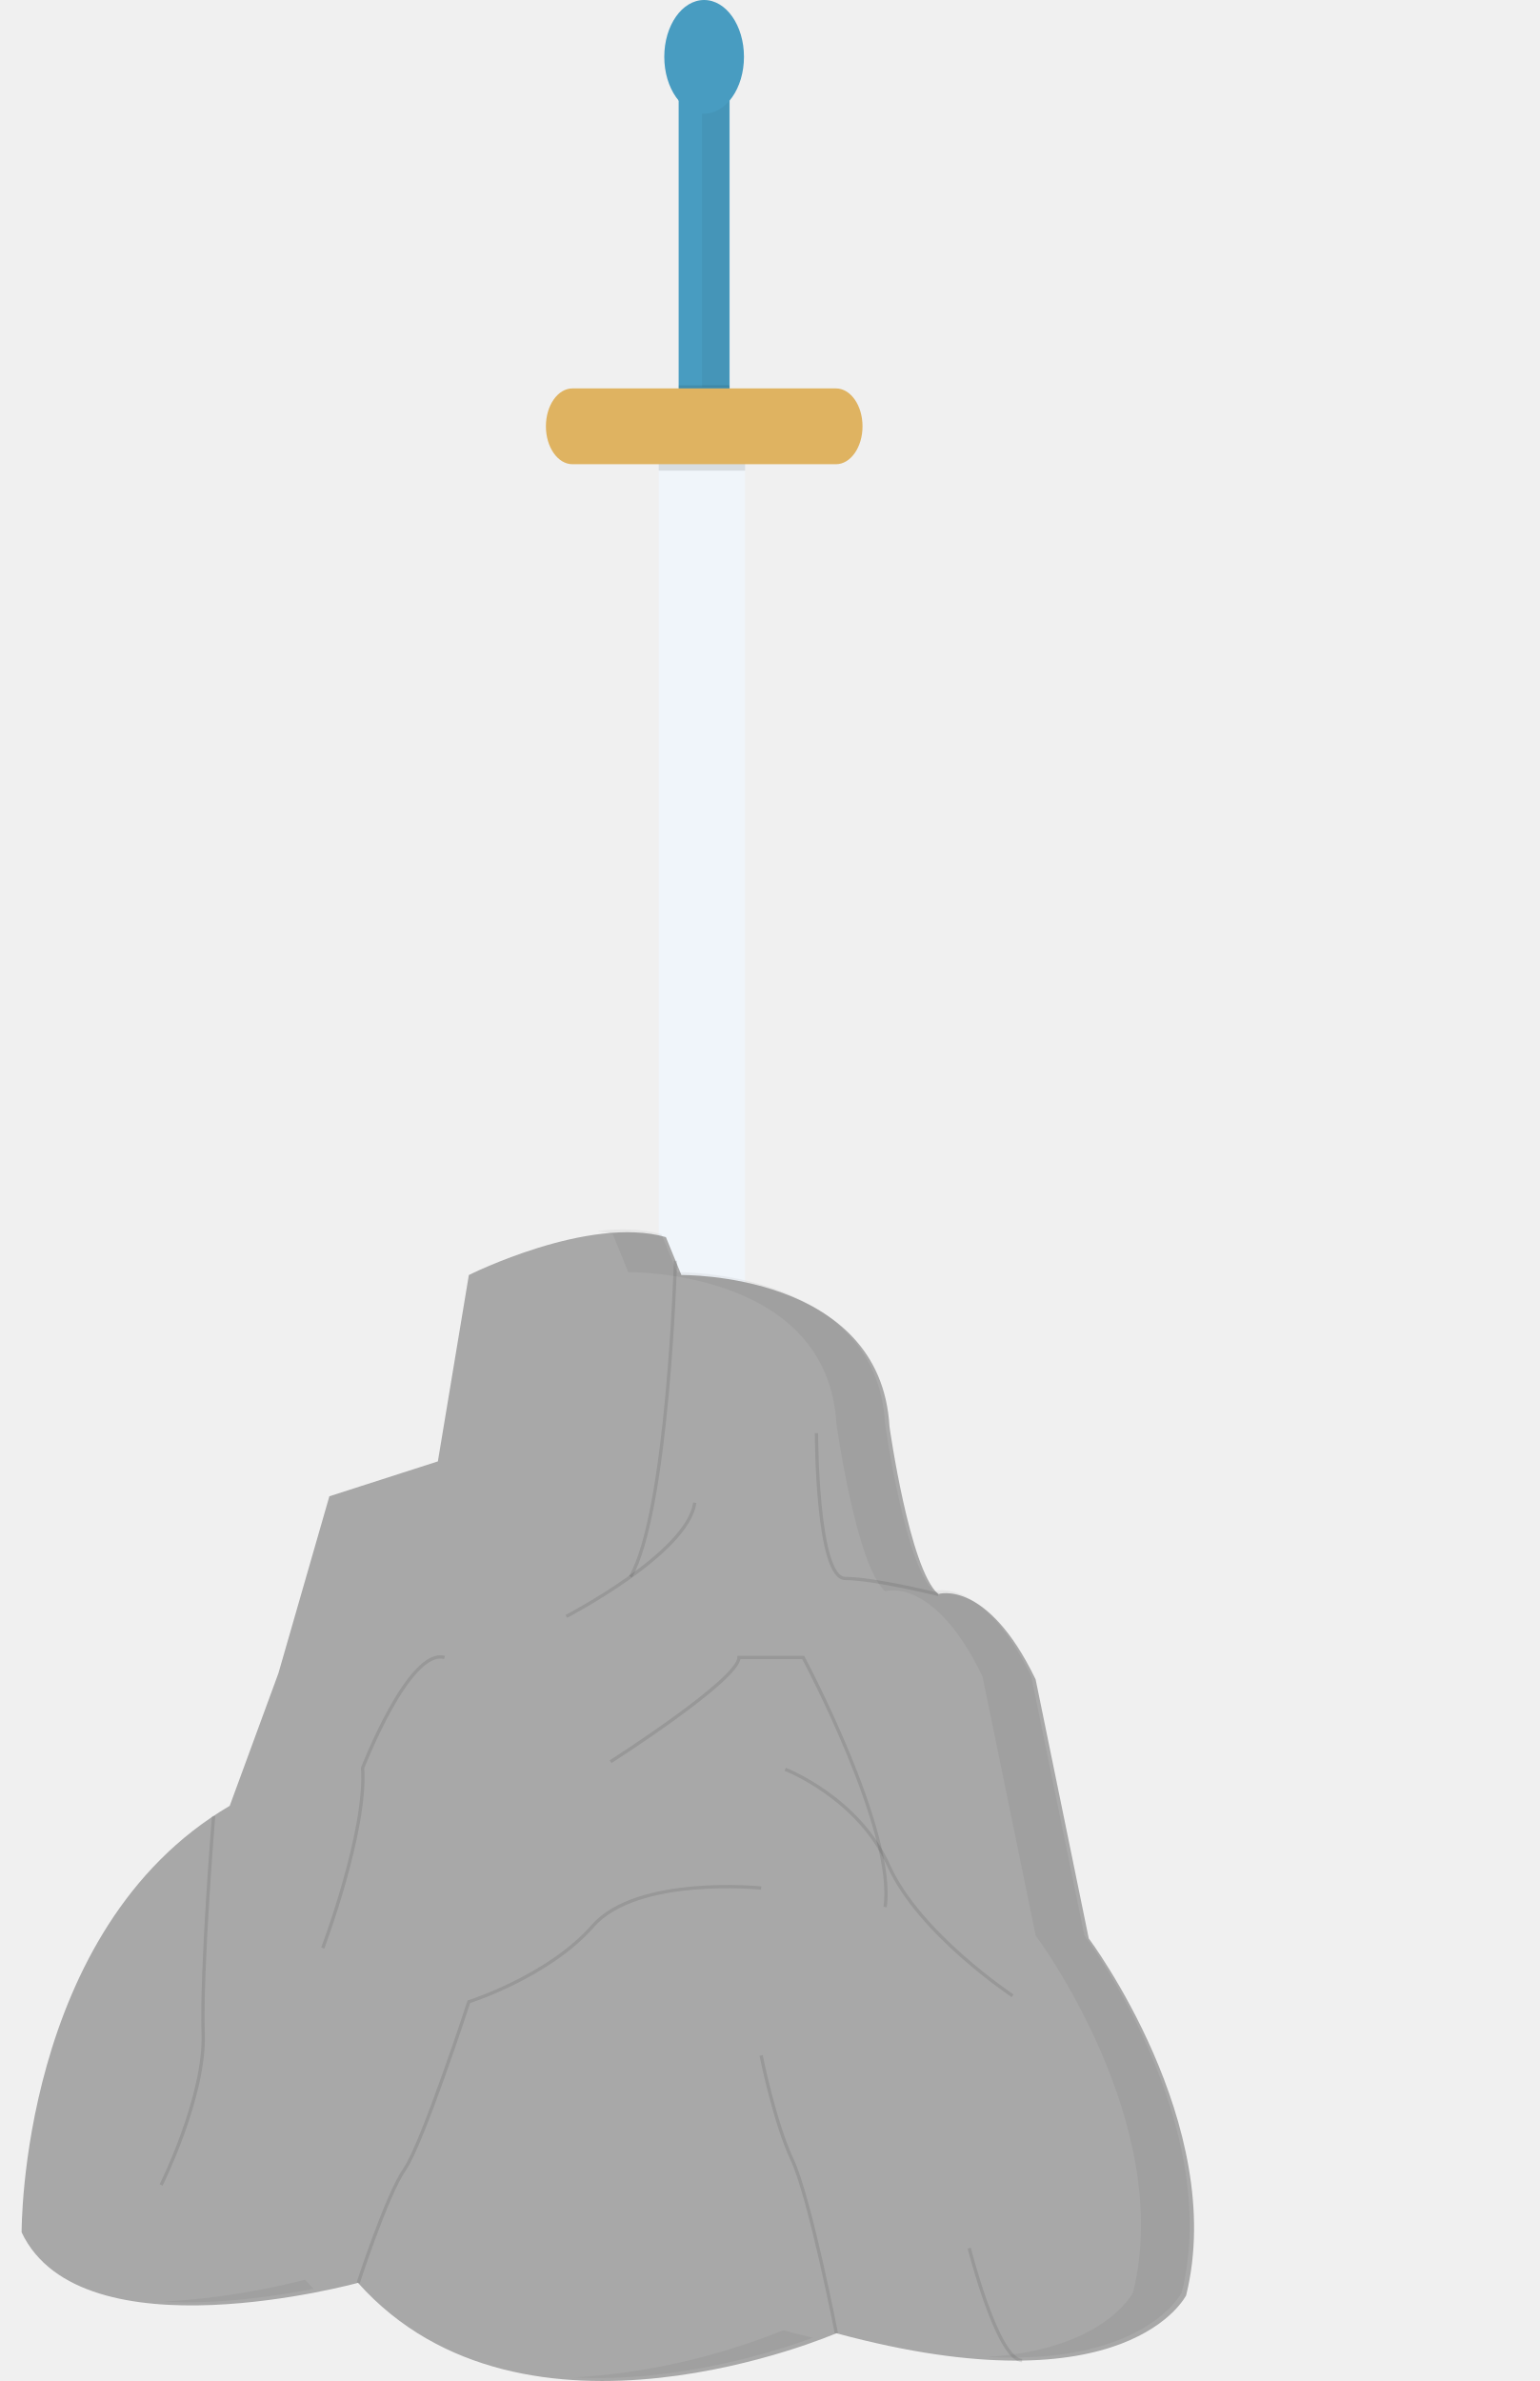
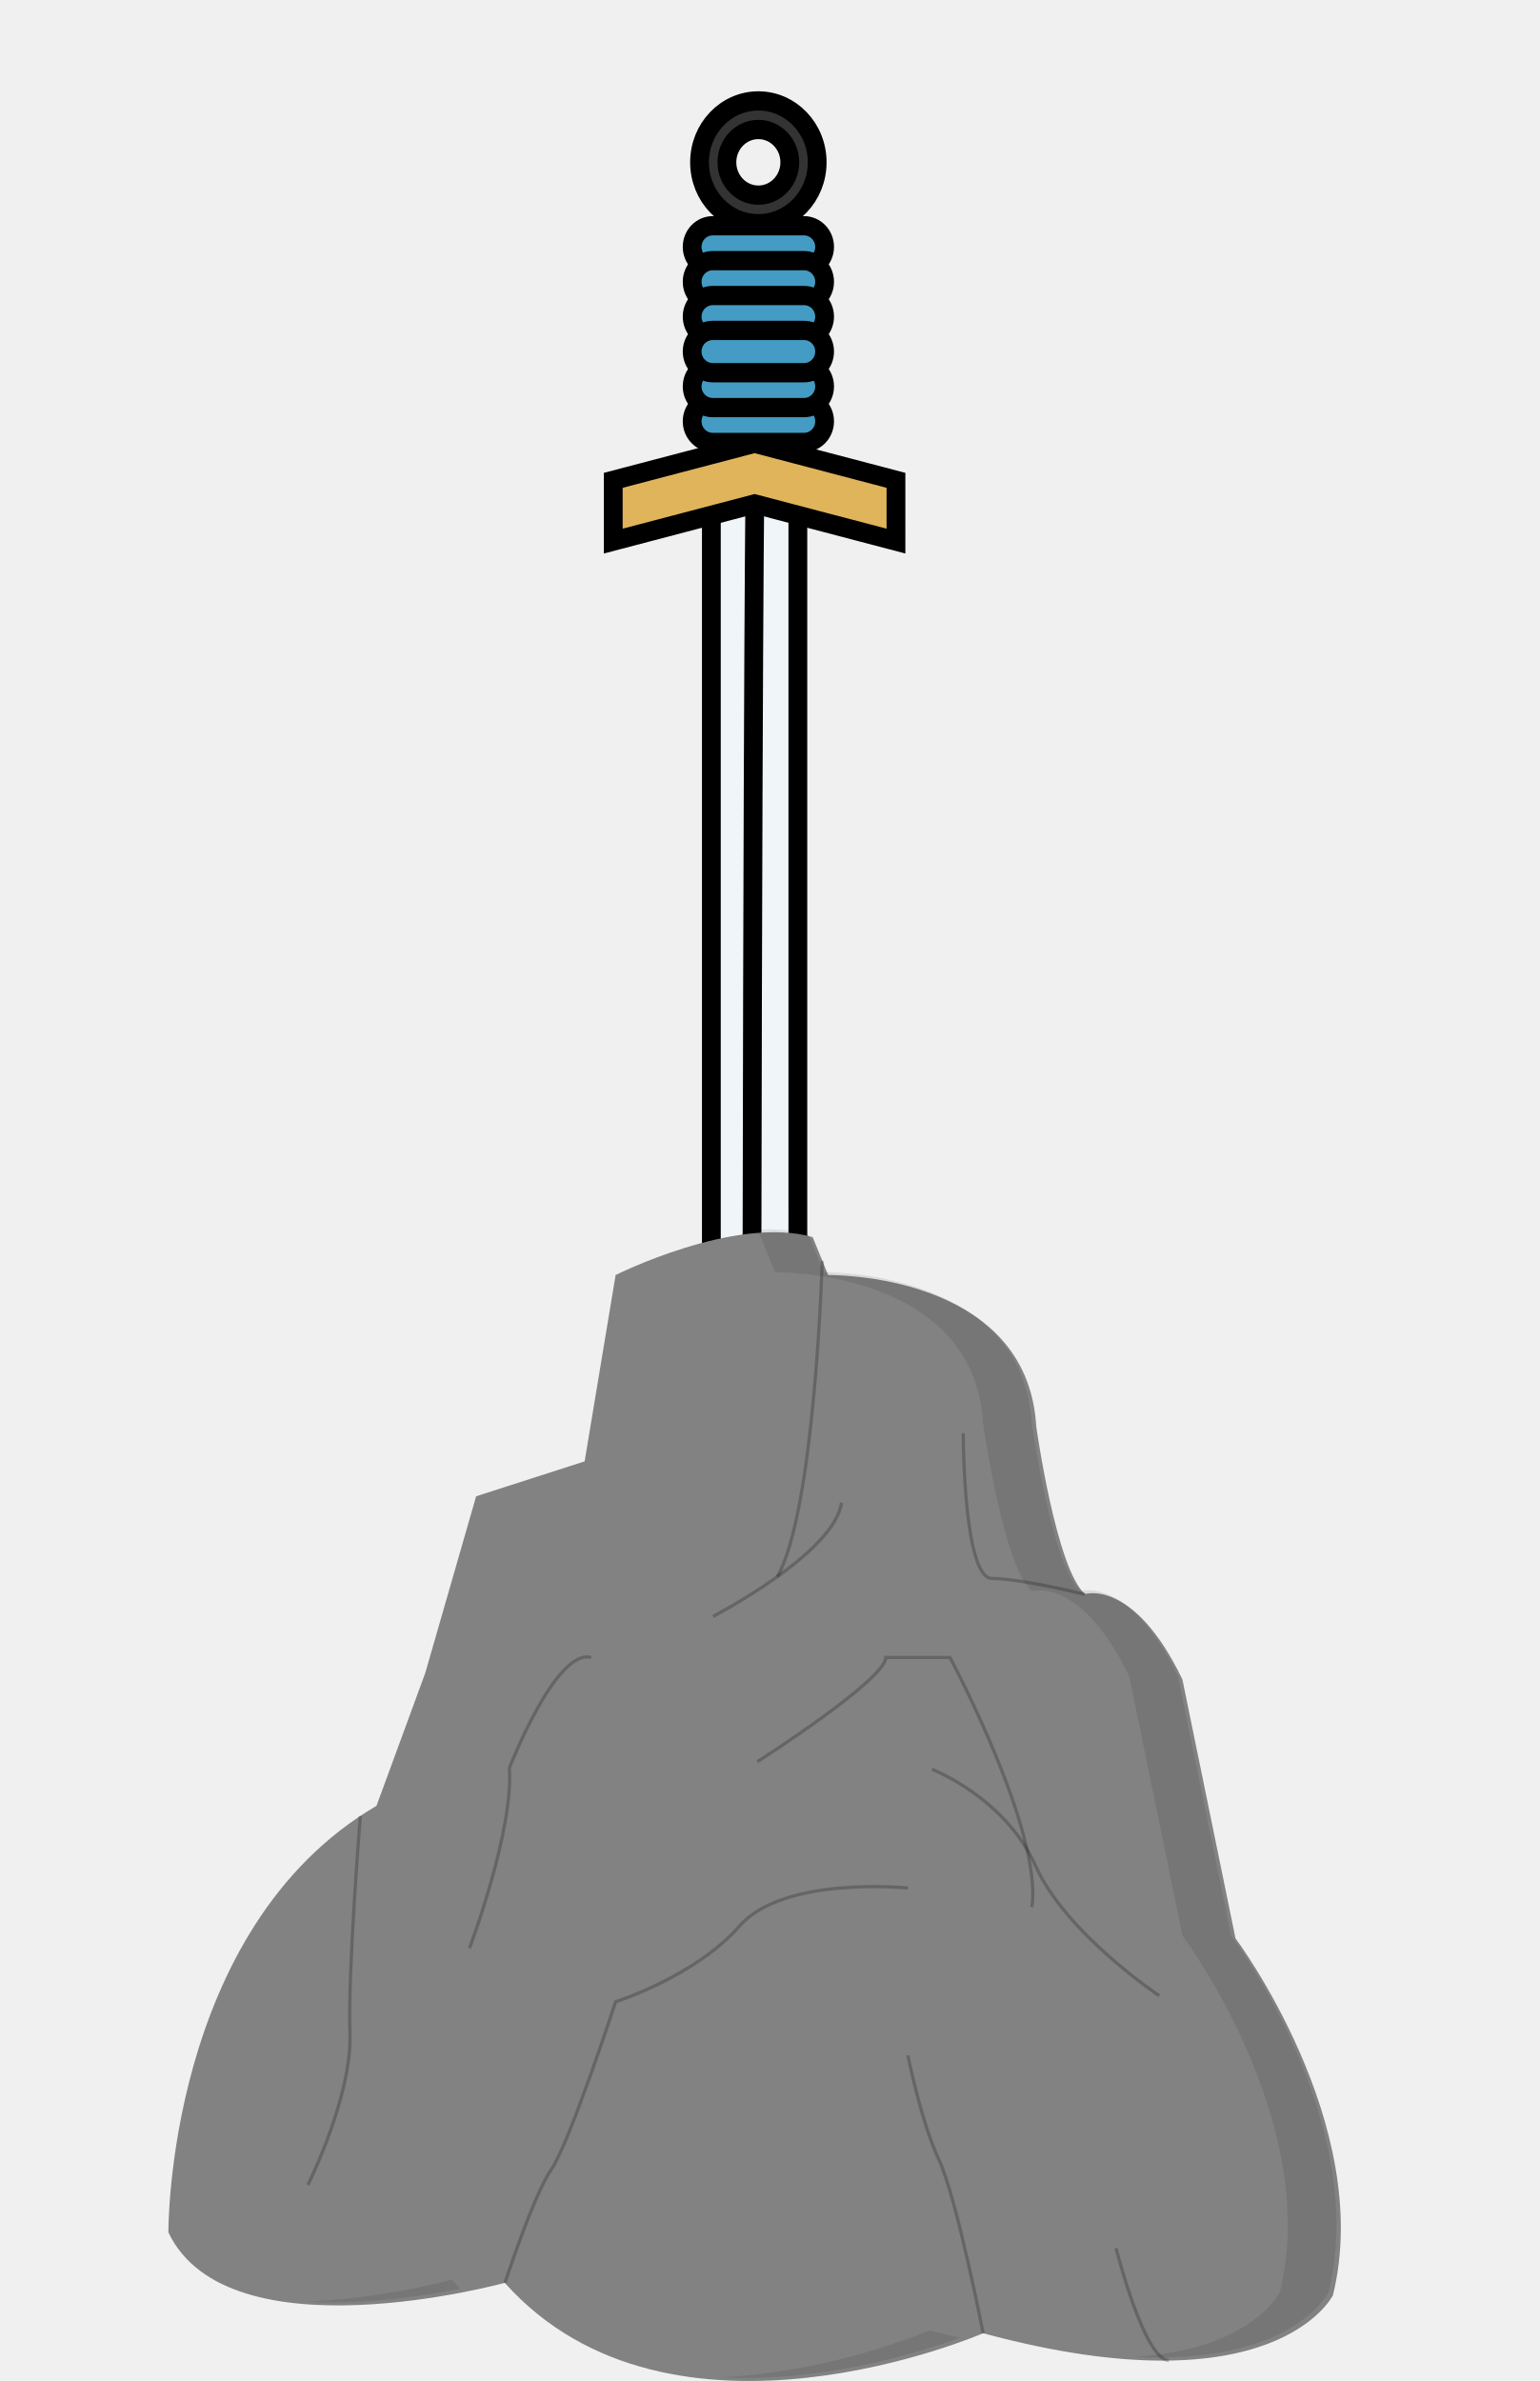
- <svg xmlns="http://www.w3.org/2000/svg" xmlns:xlink="http://www.w3.org/1999/xlink" version="1.1" viewBox="0 0 566.61 876.03" height="876.03" width="566.61" data-name="Layer 1" id="30b67e24-71e0-4c14-b173-6690a8f5300f">
+ <svg xmlns="http://www.w3.org/2000/svg" xmlns:xlink="http://www.w3.org/1999/xlink" id="30b67e24-71e0-4c14-b173-6690a8f5300f" data-name="Layer 1" width="566.61" height="876.03" viewBox="0 0 566.61 876.03" version="1.1">
  <defs id="defs226">
-     <linearGradient gradientUnits="userSpaceOnUse" gradientTransform="translate(51.69 -65.88) rotate(6.1)" y2="108.23" x2="660.62" y1="785.23" x1="660.62" id="80eb2e63-b174-4995-98de-a6f06d09e993">
-       <stop id="stop218" stop-opacity="0.25" stop-color="gray" offset="0" />
-       <stop id="stop220" stop-opacity="0.12" stop-color="gray" offset="0.54" />
-       <stop id="stop222" stop-opacity="0.1" stop-color="gray" offset="1" />
+     <linearGradient id="80eb2e63-b174-4995-98de-a6f06d09e993" x1="660.62" y1="785.23" x2="660.62" y2="108.23" gradientTransform="translate(51.69 -65.88) rotate(6.1)" gradientUnits="userSpaceOnUse">
+       <stop offset="0" stop-color="gray" stop-opacity="0.25" id="stop218" />
+       <stop offset="0.54" stop-color="gray" stop-opacity="0.12" id="stop220" />
+       <stop offset="1" stop-color="gray" stop-opacity="0.1" id="stop222" />
    </linearGradient>
-     <linearGradient xlink:href="#80eb2e63-b174-4995-98de-a6f06d09e993" gradientTransform="matrix(0.97, 0.05, -0.05, 1, 52.93, -28.22)" y2="226.73" x2="636.28" y1="829.65" x1="636.28" id="897a3ab3-8922-4256-a8e6-4a2ee8dcb308" />
-     <rect id="rect58" height="58.233" width="91.664" y="133.721" x="306.265" />
-     <rect id="rect103" height="58.233" width="91.664" y="133.721" x="306.265" />
+     <linearGradient id="897a3ab3-8922-4256-a8e6-4a2ee8dcb308" x1="636.28" y1="829.65" x2="636.28" y2="226.73" gradientTransform="matrix(0.97, 0.05, -0.05, 1, 52.93, -28.22)" xlink:href="#80eb2e63-b174-4995-98de-a6f06d09e993" />
+     <rect x="306.265" y="133.721" width="91.664" height="58.233" id="rect58" />
+     <rect x="306.265" y="133.721" width="91.664" height="58.233" id="rect103" />
  </defs>
-   <path style="stroke-width:1.194" id="path234" fill="#444176" d="m 109.707,703.897 c 0,0 -23.23,43.555 -42.45,43.94 -19.22,0.385 -30.55,18.347 -21.41,29.588 9.14,11.242 108.74,-6.42 108.74,-6.42 0,0 0.94,-53.527 -7.68,-61.345 -8.62,-7.818 -37.2,-5.764 -37.2,-5.764 z" />
-   <path style="stroke-width:1.194" id="path236" fill="#444176" d="m 359.157,756.183 c 0,0 3.56,34.496 -7.42,58.021 -10.98,23.525 19.82,32.599 19.82,32.599 0,0 22.37,8.888 24,-22.626 1.63,-31.514 1.1,-55.639 -1,-58.207 -2.1,-2.568 -3.85,-20.301 -3.85,-20.301 z" />
-   <rect style="fill:#489cc1;fill-opacity:1;stroke-width:1.194" id="rect280" fill="#ffffff" transform="rotate(-90)" height="18.74" width="125.515" y="249.7" x="-154.55" />
-   <rect style="stroke-width:1.304" id="rect282" fill="#f0f5fa" transform="rotate(-90)" height="31.77" width="335.28" y="242.362" x="-496.805" />
-   <rect style="stroke-width:1.194" id="rect286" opacity="0.1" transform="rotate(-90)" height="31.77" width="11.627" y="242.371" x="-173.162" />
-   <rect style="stroke-width:1.194" id="rect288" opacity="0.1" transform="rotate(-90)" height="18.74" width="12.783" y="249.7" x="-154.557" />
-   <rect style="fill:#dfb361;fill-opacity:1;stroke-width:1.194" id="rect290" fill="#ffffff" ry="13.952" rx="9.78" height="27.891" width="116.49" y="142.907" x="200.859" />
-   <path style="stroke-width:1.194" id="path292" fill="#a8a8a8" d="m 7.957,821.337 c 0,0 -0.81,-111.563 76.57,-156.93 l 17.92,-48.805 18.74,-65.083 39.92,-12.84 11.4,-68.564 c 0,0 44,-22.084 72.5,-13.952 l 5.7,13.952 c 0,0 73.32,-1.156 76.57,55.781 0,0 7.33,52.3 17.92,61.602 0,0 17.92,-5.806 35.84,31.386 l 19.55,95.299 c 0,0 51.32,68.564 35.84,131.322 0,0 -21.18,42.999 -128.71,13.952 0,0 -114.86,49.932 -176,-18.546 0.07,0.014 -101.76,27.905 -123.76,-18.575 z" />
-   <path style="stroke-width:1.194" id="path294" opacity="0.1" stroke-miterlimit="10" stroke="#000000" fill="none" d="m 59.277,803.904 c 0,0 16.29,-32.542 15.48,-55.781 -0.81,-23.24 3.84,-79.963 3.84,-79.963" />
-   <path style="stroke-width:1.194" id="path296" opacity="0.1" stroke-miterlimit="10" stroke="#000000" fill="none" d="m 118.747,716.737 c 0,0 16.29,-42.999 14.66,-66.239 0,0 17.11,-44.226 30.14,-40.673" />
-   <path style="stroke-width:1.194" id="path298" opacity="0.1" stroke-miterlimit="10" stroke="#000000" fill="none" d="m 208.357,594.717 c 0,0 44.8,-23.24 47.25,-41.843" />
-   <path style="stroke-width:1.194" id="path300" opacity="0.1" stroke-miterlimit="10" stroke="#000000" fill="none" d="m 224.647,648.173 c 0,0 47.25,-30.159 47.25,-38.348 h 23.62 c 0,0 34.21,63.913 30.14,91.818" />
-   <path style="stroke-width:1.194" id="path302" opacity="0.1" stroke-miterlimit="10" stroke="#000000" fill="none" d="m 280.047,694.652 c 0,0 -45.62,-4.651 -61.91,13.952 -16.29,18.603 -45.62,27.891 -45.62,27.891 0,0 -17.11,52.3 -23.62,61.602 -6.51,9.302 -17.11,41.843 -17.11,41.843" />
-   <path style="stroke-width:1.194" id="path304" opacity="0.1" stroke-miterlimit="10" stroke="#000000" fill="none" d="m 280.047,756.254 c 0,0 4.85,24.395 11.4,38.348 6.55,13.952 16.29,63.913 16.29,63.913" />
-   <path style="stroke-width:1.194" id="path306" opacity="0.1" stroke-miterlimit="10" stroke="#000000" fill="none" d="m 356.617,827.144 c 0,0 10.34,41.044 19.43,41.372" />
-   <path style="stroke-width:1.194" id="path308" opacity="0.1" stroke-miterlimit="10" stroke="#000000" fill="none" d="m 288.897,650.969 c 0,0 26.86,10.357 38.09,35.452 11.23,25.094 45.57,47.864 45.57,47.864" />
-   <path style="stroke-width:1.194" id="path310" opacity="0.1" stroke-miterlimit="10" stroke="#000000" fill="none" d="m 300.407,527.308 c 0,0 0,53.456 10.59,53.456 10.59,0 34.22,5.863 34.22,5.863" />
-   <path style="stroke-width:1.194" id="path312" opacity="0.1" stroke-miterlimit="10" stroke="#000000" fill="none" d="m 248.537,463.866 c 0,0 -2.71,92.346 -16.55,116.242" />
-   <g id="g320" opacity="0.05" transform="matrix(1,0,0,1.426634,-345.4626,-279.3676)">
-     <path id="path314" transform="translate(-66.64,-11.98)" d="m 811.08,706.94 -19.55,-66.8 c -17.92,-26.07 -35.84,-22 -35.84,-22 C 745.1,611.63 737.77,575 737.77,575 734.51,535.08 661.2,535.9 661.2,535.9 l -5.7,-9.78 c -7.22,-1.44 -15.43,-1.53 -23.66,-0.85 2,0.2 3.89,0.48 5.74,0.85 l 5.7,9.78 c 0,0 73.32,-0.81 76.57,39.1 0,0 7.33,36.66 17.92,43.18 0,0 17.92,-4.07 35.84,22 l 19.55,66.8 c 0,0 51.32,48.02 35.84,92.02 0,0 -10.45,14.87 -53.93,16.66 58.61,2.15 71.85,-16.66 71.85,-16.66 15.48,-44 -35.84,-92.06 -35.84,-92.06 z" />
-     <path id="path316" transform="translate(-66.64,-11.98)" d="m 524.33,795.74 a 380.76,380.76 0 0 1 -52.19,5.65 c 20.4,0.78 41.63,-1.42 55.31,-3.31 q -1.57,-1.14 -3.12,-2.34 z" />
-     <path id="path318" transform="translate(-66.64,-11.98)" d="m 700.29,808.77 a 334.73,334.73 0 0 1 -76.93,12.16 c 37.55,1.36 73.12,-6.46 87.79,-10.22 -3.52,-0.59 -7.15,-1.23 -10.86,-1.94 z" />
+   <g style="stroke-width:1.584" transform="matrix(2.356925,0,0,2.416249,33.74664,28.64897)" id="g917">
+     <path id="rect833" style="fill:#f0f5fa;fill-opacity:1;stroke:#000000;stroke-width:2.933;stroke-miterlimit:4;stroke-dasharray:none;stroke-opacity:1" d="m 110.234,281.518 -6.752,11.483 -6.752,-11.483 V 63.526 h 13.503 z" />
+     <path style="fill:none;stroke:#000000;stroke-width:2.933;stroke-linecap:butt;stroke-linejoin:miter;stroke-miterlimit:4;stroke-dasharray:none;stroke-opacity:1" d="m 102.993,293.001 c 0,-184.896 0.518,-229.108 0.518,-229.108" id="path848" />
+     <rect transform="scale(-1)" style="fill:#449bc3;fill-opacity:1;stroke:#000000;stroke-width:2.933;stroke-linejoin:miter;stroke-miterlimit:4;stroke-dasharray:none;stroke-opacity:1" id="rect855" width="20.678" height="6.441" x="-114.41" y="-55.521" ry="3.221" />
+     <path id="rect850" style="fill:#e0b45a;fill-opacity:1;stroke:#000000;stroke-width:2.933;stroke-linejoin:miter;stroke-miterlimit:4;stroke-dasharray:none;stroke-opacity:1" d="M 125.548,70.536 103.483,64.883 81.417,70.536 v -4.626 -4.626 l 22.066,-5.653 22.066,5.653 v 4.626 z" />
+     <rect transform="scale(-1)" ry="3.221" y="-50.209" x="-114.41" height="6.441" width="20.678" id="rect860" style="fill:#449bc3;fill-opacity:1;stroke:#000000;stroke-width:2.933;stroke-linejoin:miter;stroke-miterlimit:4;stroke-dasharray:none;stroke-opacity:1" />
+     <rect transform="scale(-1)" style="fill:#449bc3;fill-opacity:1;stroke:#000000;stroke-width:2.933;stroke-linejoin:miter;stroke-miterlimit:4;stroke-dasharray:none;stroke-opacity:1" id="rect862" width="20.678" height="6.441" x="-114.41" y="-28.959" ry="3.221" />
+     <rect transform="scale(-1)" ry="3.221" y="-34.271" x="-114.41" height="6.441" width="20.678" id="rect864" style="fill:#449bc3;fill-opacity:1;stroke:#000000;stroke-width:2.933;stroke-linejoin:miter;stroke-miterlimit:4;stroke-dasharray:none;stroke-opacity:1" />
+     <rect transform="scale(-1)" style="fill:#449bc3;fill-opacity:1;stroke:#000000;stroke-width:2.933;stroke-linejoin:miter;stroke-miterlimit:4;stroke-dasharray:none;stroke-opacity:1" id="rect866" width="20.678" height="6.441" x="-114.41" y="-39.584" ry="3.221" />
+     <rect transform="scale(-1)" ry="3.221" y="-44.896" x="-114.41" height="6.441" width="20.678" id="rect868" style="fill:#449bc3;fill-opacity:1;stroke:#000000;stroke-width:2.933;stroke-linejoin:miter;stroke-miterlimit:4;stroke-dasharray:none;stroke-opacity:1" />
+     <path transform="scale(0.2645833)" d="m 393.324,13.271 a 34.703,35.331 0 0 0 -34.703,35.33 34.703,35.331 0 0 0 34.703,35.33 34.703,35.331 0 0 0 34.703,-35.33 34.703,35.331 0 0 0 -34.703,-35.33 z m 0,16.438 a 18.556,18.892 0 0 1 18.557,18.893 18.556,18.892 0 0 1 -18.557,18.893 18.556,18.892 0 0 1 -18.557,-18.893 18.556,18.892 0 0 1 18.557,-18.893 z" style="fill:#333333;fill-opacity:1;stroke:#000000;stroke-width:11.086;stroke-linejoin:miter;stroke-miterlimit:4;stroke-dasharray:none;stroke-opacity:1" id="path870" />
  </g>
-   <rect style="stroke-width:1.194" id="rect322" opacity="0.05" height="113.888" width="9.78" y="28.446" x="258.303" />
-   <ellipse ry="14.66" rx="20.914" style="fill:#489cc1;fill-opacity:1;stroke-width:1.194" id="circle326" fill="#ffffff" transform="rotate(-90)" cy="259.071" cx="-20.914" />
+   <path d="m 163.707,703.897 c 0,0 -23.23,43.555 -42.45,43.94 -19.22,0.385 -30.55,18.347 -21.41,29.588 9.14,11.242 108.74,-6.42 108.74,-6.42 0,0 0.94,-53.527 -7.68,-61.345 -8.62,-7.818 -37.2,-5.764 -37.2,-5.764 z" fill="#444176" id="path234" style="opacity:0.219;stroke-width:1.194;stroke-miterlimit:10;stroke-dasharray:none" />
+   <path d="m 413.157,756.183 c 0,0 3.56,34.496 -7.42,58.021 -10.98,23.525 19.82,32.599 19.82,32.599 0,0 22.37,8.888 24,-22.626 1.63,-31.514 1.1,-55.639 -1,-58.207 -2.1,-2.568 -3.85,-20.301 -3.85,-20.301 z" fill="#444176" id="path236" style="opacity:0.219;stroke-width:1.194;stroke-miterlimit:10;stroke-dasharray:none" />
+   <path d="m 61.957,821.337 c 0,0 -0.81,-111.563 76.57,-156.93 l 17.92,-48.805 18.74,-65.083 39.92,-12.84 11.4,-68.564 c 0,0 44,-22.084 72.5,-13.952 l 5.7,13.952 c 0,0 73.32,-1.156 76.57,55.781 0,0 7.33,52.3 17.92,61.602 0,0 17.92,-5.806 35.84,31.386 l 19.55,95.299 c 0,0 51.32,68.564 35.84,131.322 0,0 -21.18,42.999 -128.71,13.952 0,0 -114.86,49.932 -176,-18.546 0.07,0.014 -101.76,27.905 -123.76,-18.575 z" fill="#a8a8a8" id="path292" style="fill:#828282;fill-opacity:1;stroke-width:1.194;stroke-miterlimit:10;stroke-dasharray:none" />
+   <path d="m 113.277,803.904 c 0,0 16.29,-32.542 15.48,-55.781 -0.81,-23.24 3.84,-79.963 3.84,-79.963" fill="none" stroke="#000000" stroke-miterlimit="10" opacity="0.1" id="path294" style="opacity:0.219;stroke-width:1.194;stroke-miterlimit:10;stroke-dasharray:none" />
+   <path d="m 172.747,716.737 c 0,0 16.29,-42.999 14.66,-66.239 0,0 17.11,-44.226 30.14,-40.673" fill="none" stroke="#000000" stroke-miterlimit="10" opacity="0.1" id="path296" style="opacity:0.219;stroke-width:1.194;stroke-miterlimit:10;stroke-dasharray:none" />
+   <path d="m 262.357,594.717 c 0,0 44.8,-23.24 47.25,-41.843" fill="none" stroke="#000000" stroke-miterlimit="10" opacity="0.1" id="path298" style="opacity:0.219;stroke-width:1.194;stroke-miterlimit:10;stroke-dasharray:none" />
+   <path d="m 278.647,648.173 c 0,0 47.25,-30.159 47.25,-38.348 h 23.62 c 0,0 34.21,63.913 30.14,91.818" fill="none" stroke="#000000" stroke-miterlimit="10" opacity="0.1" id="path300" style="opacity:0.219;stroke-width:1.194;stroke-miterlimit:10;stroke-dasharray:none" />
+   <path d="m 334.047,694.652 c 0,0 -45.62,-4.651 -61.91,13.952 -16.29,18.603 -45.62,27.891 -45.62,27.891 0,0 -17.11,52.3 -23.62,61.602 -6.51,9.302 -17.11,41.843 -17.11,41.843" fill="none" stroke="#000000" stroke-miterlimit="10" opacity="0.1" id="path302" style="opacity:0.219;stroke-width:1.194;stroke-miterlimit:10;stroke-dasharray:none" />
+   <path d="m 334.047,756.254 c 0,0 4.85,24.395 11.4,38.348 6.55,13.952 16.29,63.913 16.29,63.913" fill="none" stroke="#000000" stroke-miterlimit="10" opacity="0.1" id="path304" style="opacity:0.219;stroke-width:1.194;stroke-miterlimit:10;stroke-dasharray:none" />
+   <path d="m 410.617,827.144 c 0,0 10.34,41.044 19.43,41.372" fill="none" stroke="#000000" stroke-miterlimit="10" opacity="0.1" id="path306" style="opacity:0.219;stroke-width:1.194;stroke-miterlimit:10;stroke-dasharray:none" />
+   <path d="m 342.897,650.969 c 0,0 26.86,10.357 38.09,35.452 11.23,25.094 45.57,47.864 45.57,47.864" fill="none" stroke="#000000" stroke-miterlimit="10" opacity="0.1" id="path308" style="opacity:0.219;stroke-width:1.194;stroke-miterlimit:10;stroke-dasharray:none" />
+   <path d="m 354.407,527.308 c 0,0 0,53.456 10.59,53.456 10.59,0 34.22,5.863 34.22,5.863" fill="none" stroke="#000000" stroke-miterlimit="10" opacity="0.1" id="path310" style="opacity:0.219;stroke-width:1.194;stroke-miterlimit:10;stroke-dasharray:none" />
+   <path d="m 302.537,463.866 c 0,0 -2.71,92.346 -16.55,116.242" fill="none" stroke="#000000" stroke-miterlimit="10" opacity="0.1" id="path312" style="opacity:0.219;stroke-width:1.194;stroke-miterlimit:10;stroke-dasharray:none" />
+   <g style="opacity:0.09;stroke-width:1;stroke-miterlimit:10;stroke-dasharray:none" transform="matrix(1,0,0,1.426634,-291.4626,-279.3676)" opacity="0.05" id="g320">
+     <path style="stroke-width:1;stroke-miterlimit:10;stroke-dasharray:none" d="m 811.08,706.94 -19.55,-66.8 c -17.92,-26.07 -35.84,-22 -35.84,-22 C 745.1,611.63 737.77,575 737.77,575 734.51,535.08 661.2,535.9 661.2,535.9 l -5.7,-9.78 c -7.22,-1.44 -15.43,-1.53 -23.66,-0.85 2,0.2 3.89,0.48 5.74,0.85 l 5.7,9.78 c 0,0 73.32,-0.81 76.57,39.1 0,0 7.33,36.66 17.92,43.18 0,0 17.92,-4.07 35.84,22 l 19.55,66.8 c 0,0 51.32,48.02 35.84,92.02 0,0 -10.45,14.87 -53.93,16.66 58.61,2.15 71.85,-16.66 71.85,-16.66 15.48,-44 -35.84,-92.06 -35.84,-92.06 z" transform="translate(-66.64,-11.98)" id="path314" />
+     <path style="stroke-width:1;stroke-miterlimit:10;stroke-dasharray:none" d="m 524.33,795.74 a 380.76,380.76 0 0 1 -52.19,5.65 c 20.4,0.78 41.63,-1.42 55.31,-3.31 q -1.57,-1.14 -3.12,-2.34 z" transform="translate(-66.64,-11.98)" id="path316" />
+     <path style="stroke-width:1;stroke-miterlimit:10;stroke-dasharray:none" d="m 700.29,808.77 a 334.73,334.73 0 0 1 -76.93,12.16 c 37.55,1.36 73.12,-6.46 87.79,-10.22 -3.52,-0.59 -7.15,-1.23 -10.86,-1.94 z" transform="translate(-66.64,-11.98)" id="path318" />
+   </g>
</svg>
